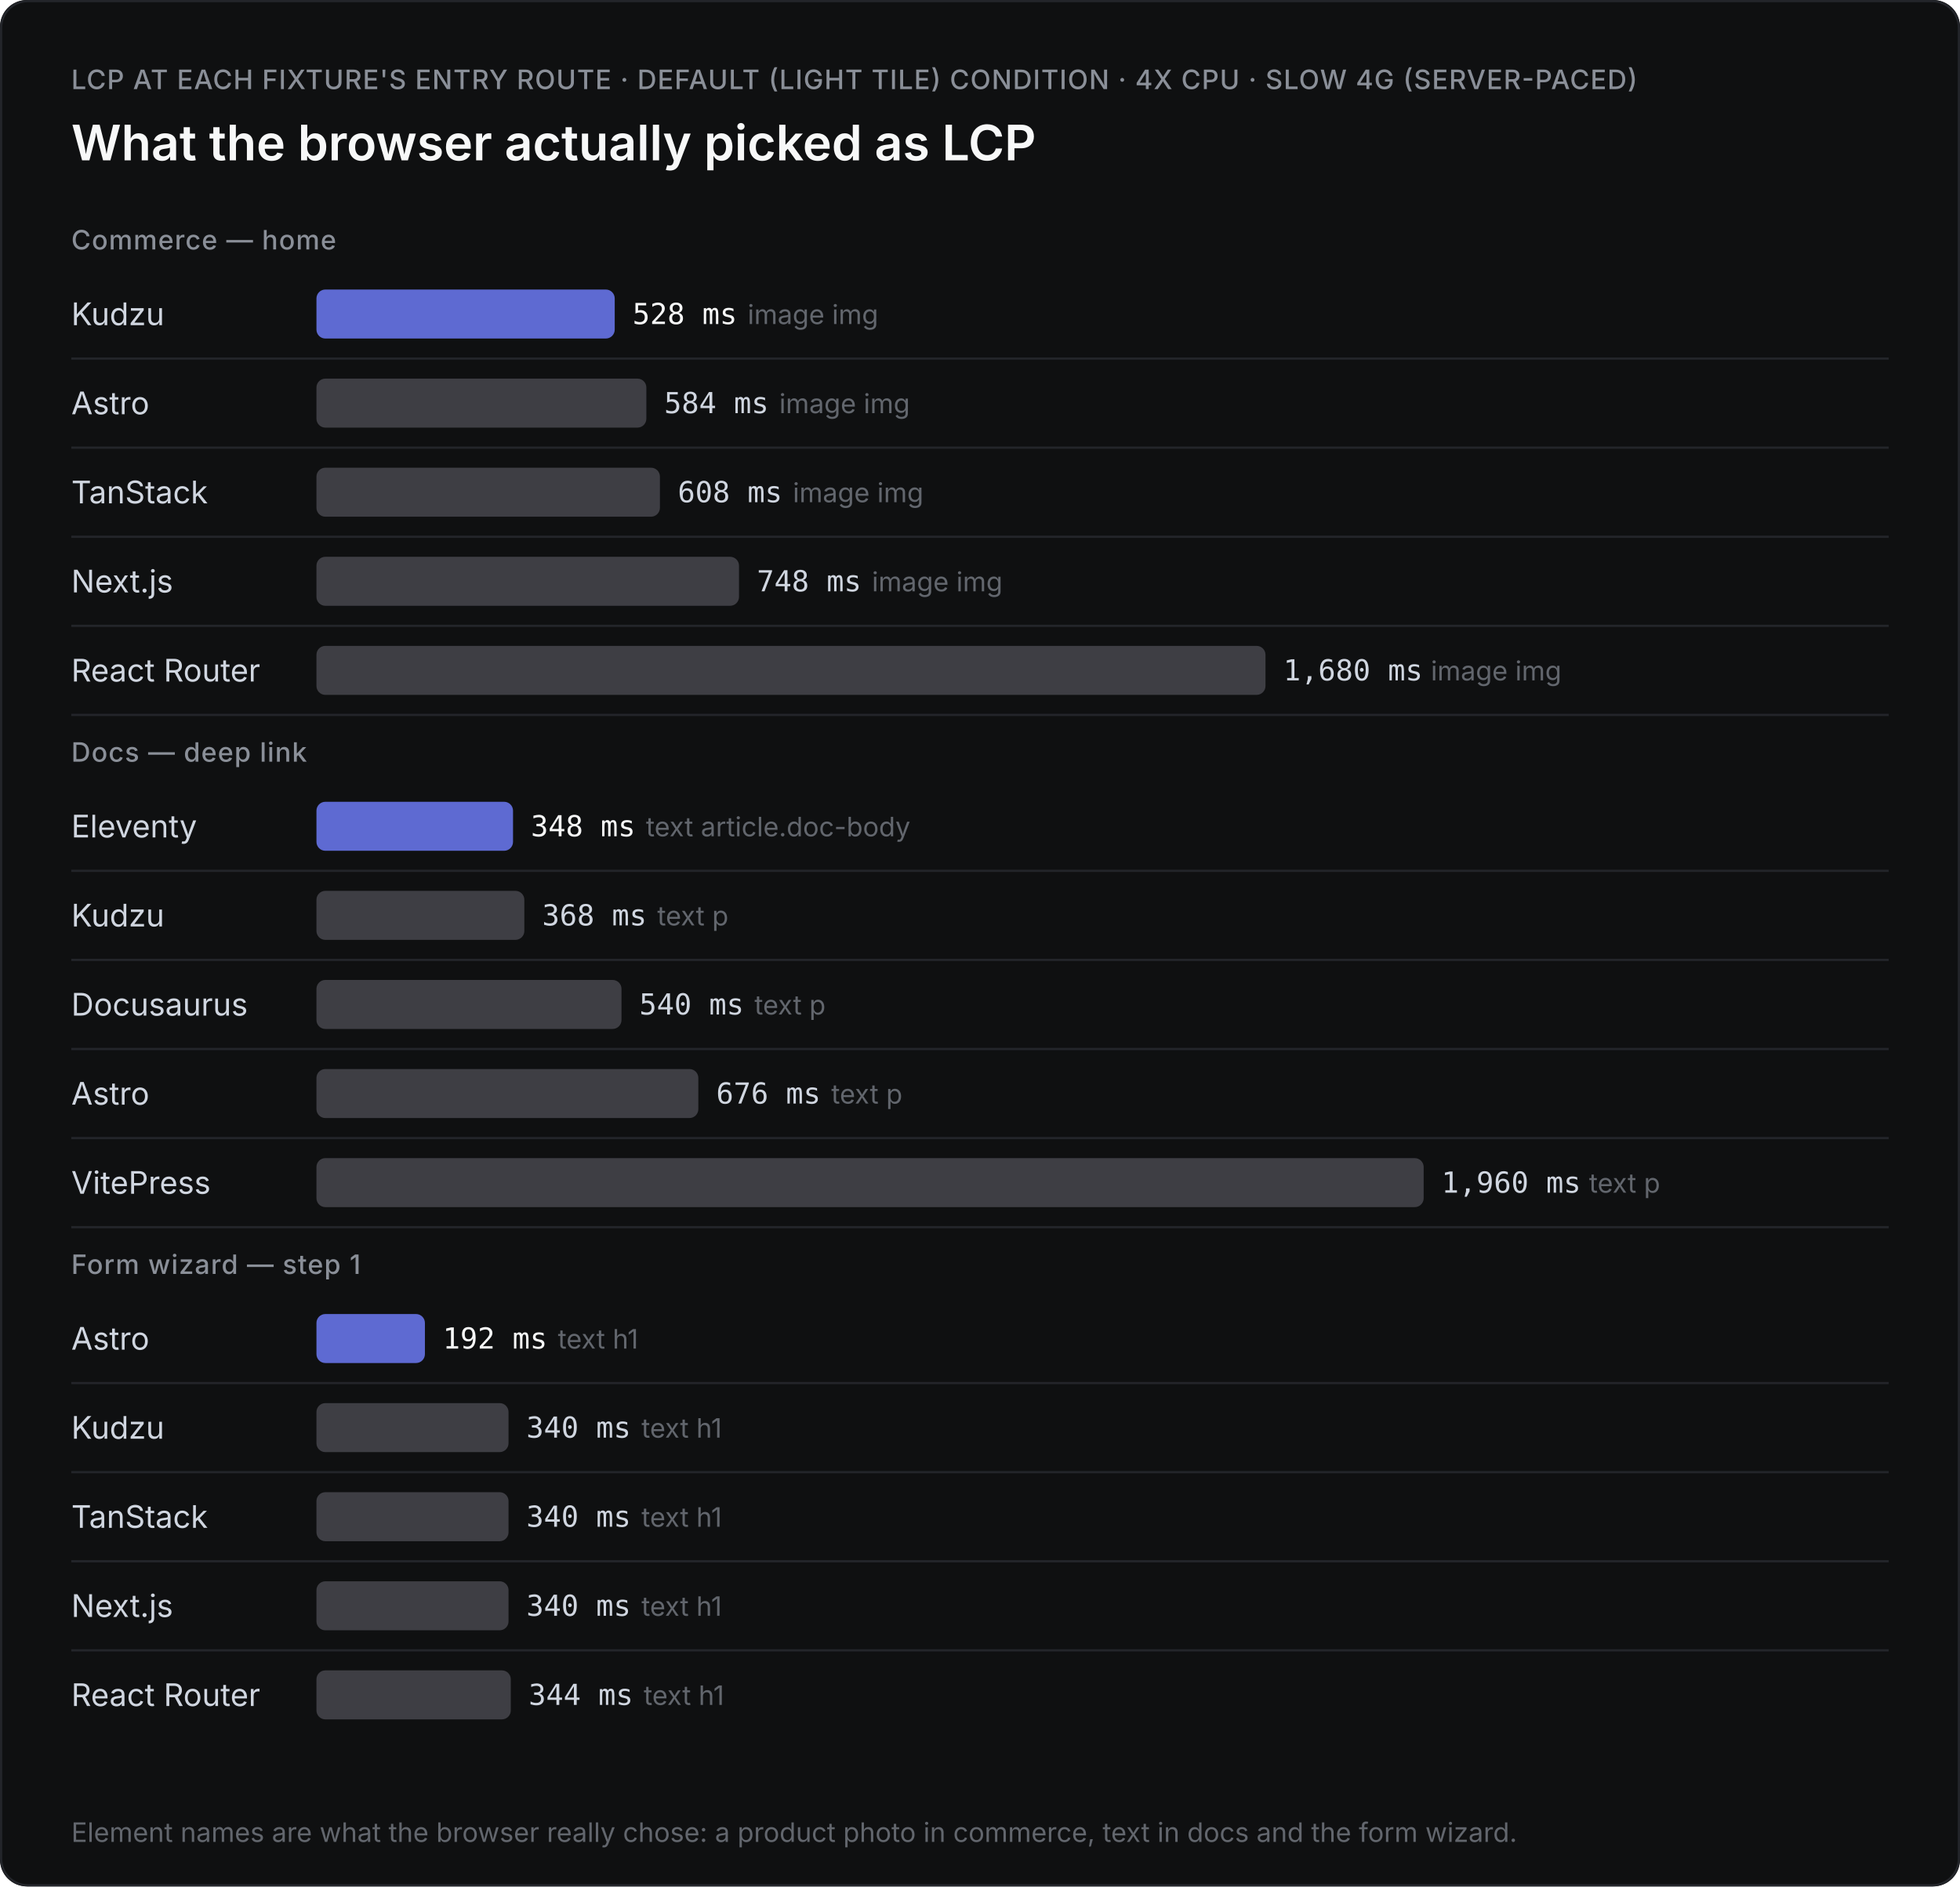
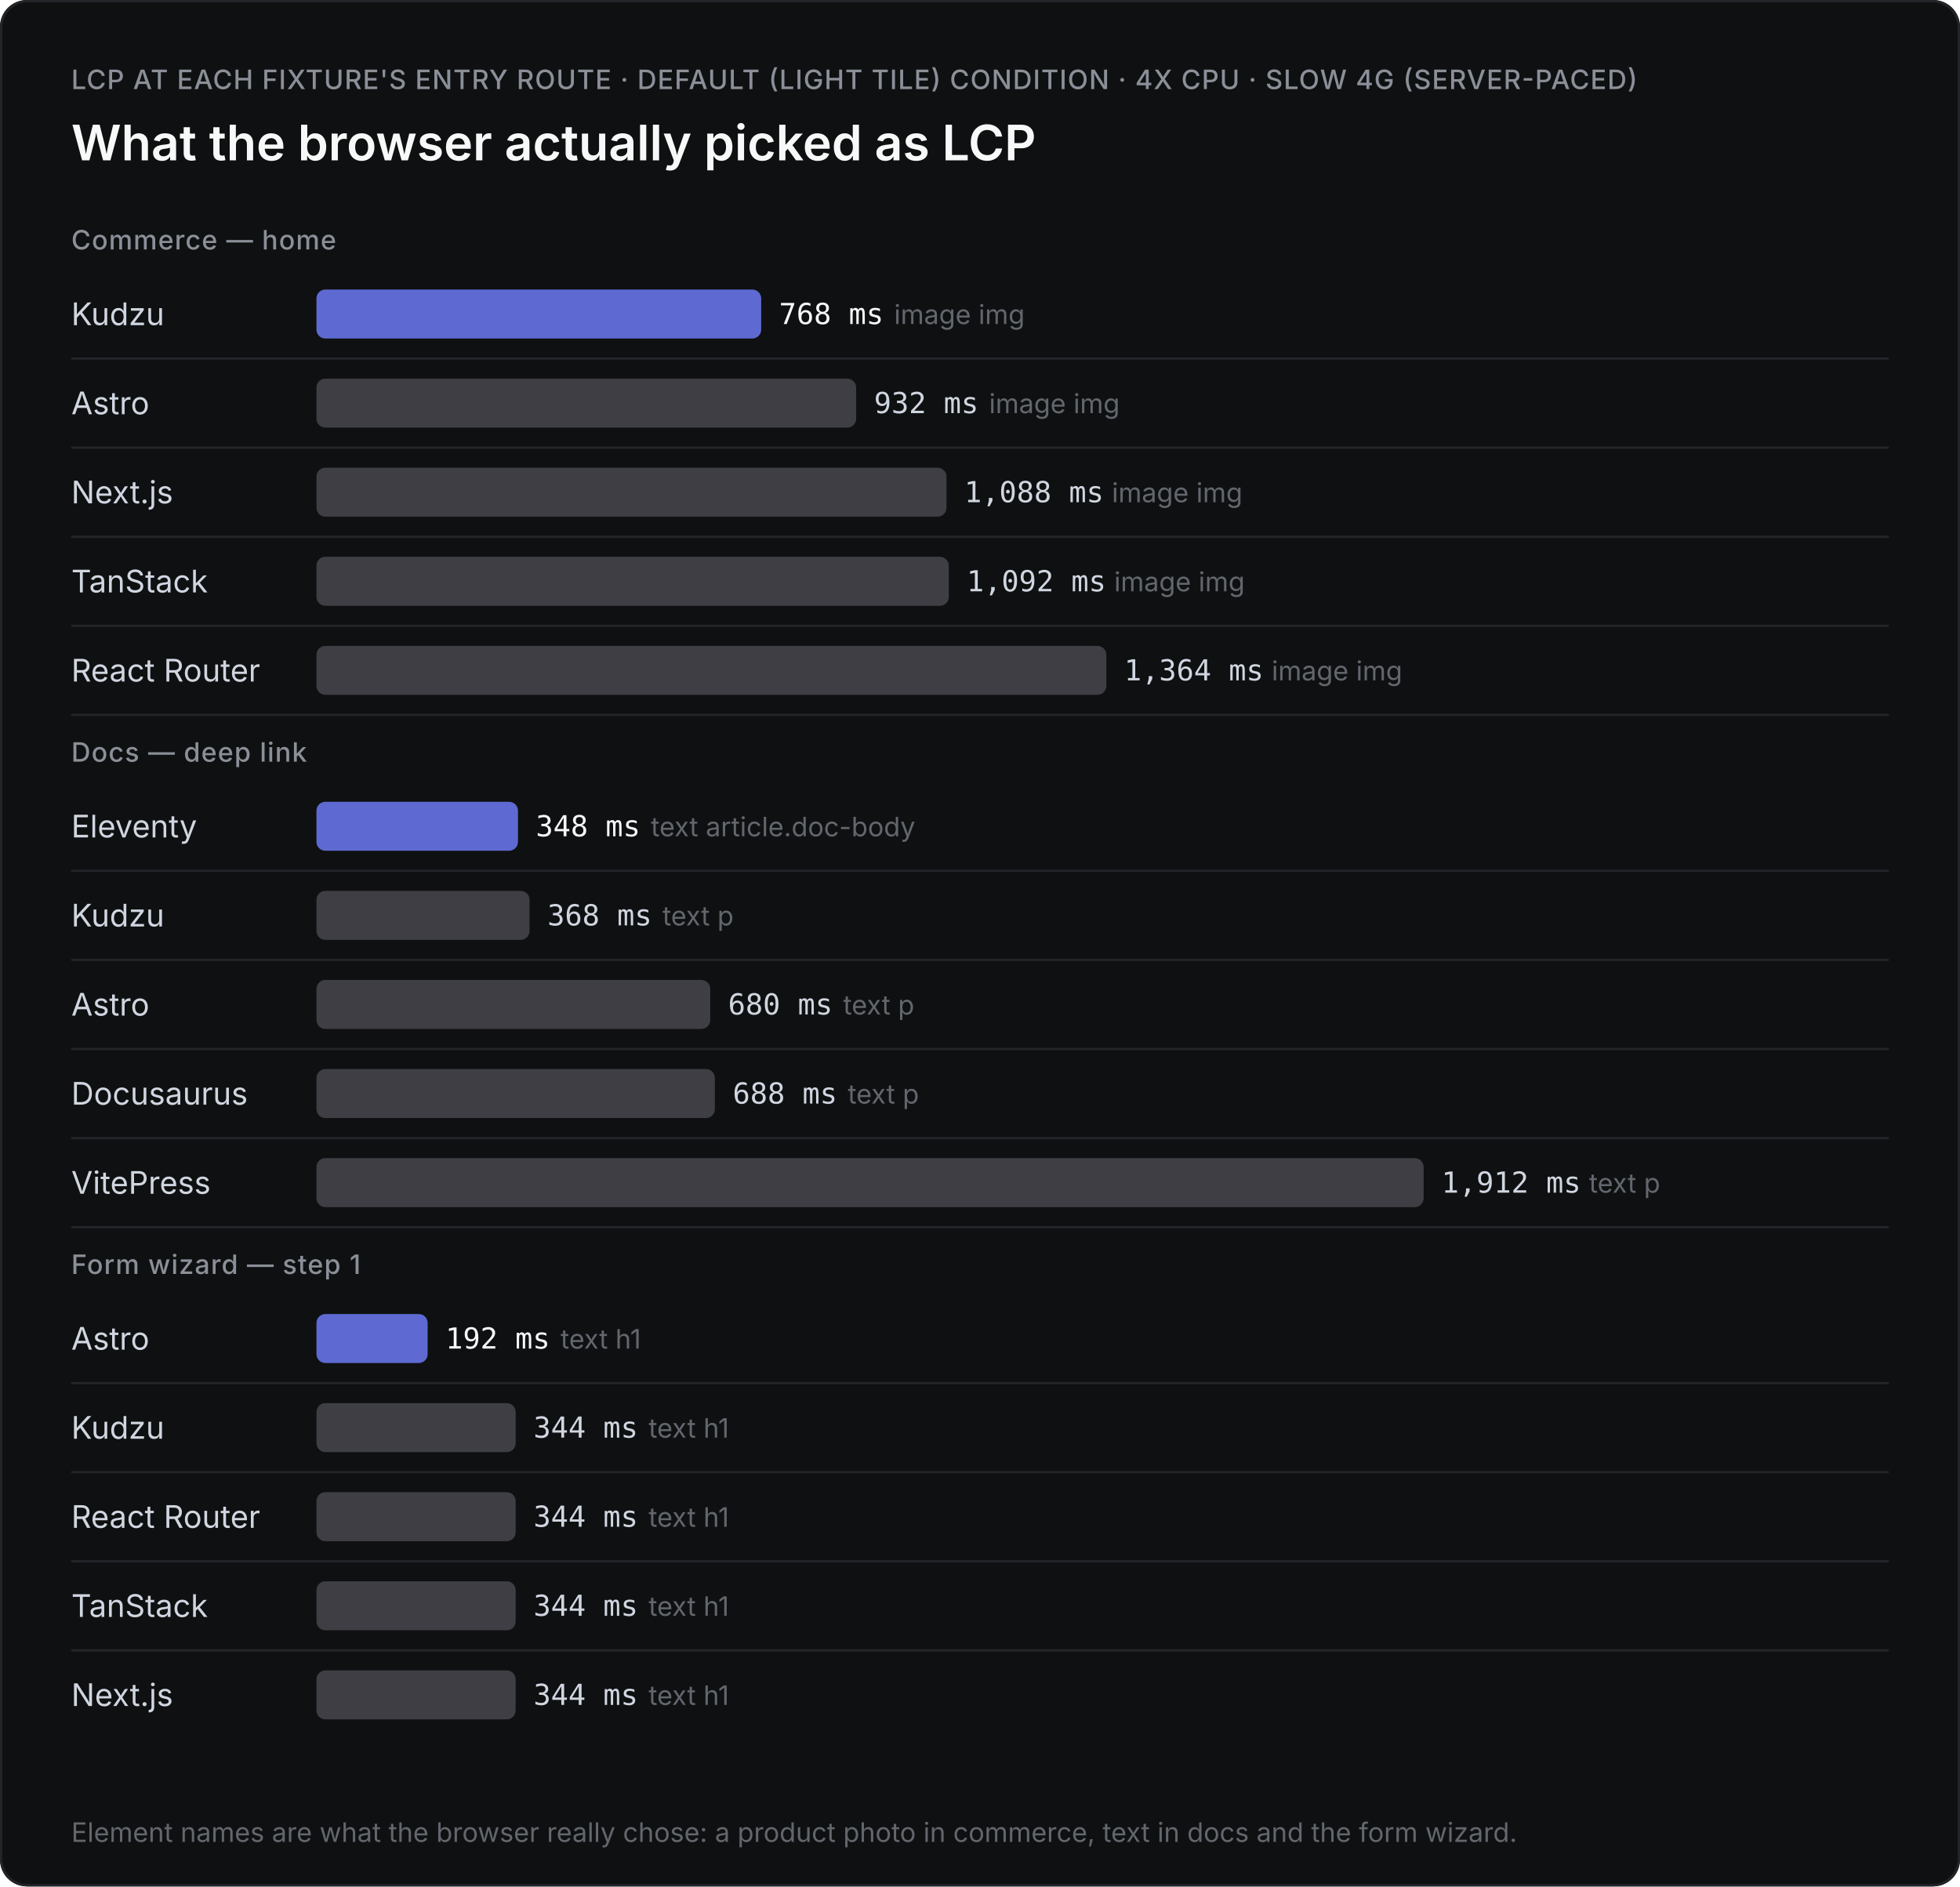
<svg xmlns="http://www.w3.org/2000/svg" width="880" height="847" viewBox="0 0 880 847" role="img" aria-label="What the browser actually picked as LCP">
  <rect x="0" y="0" width="880" height="847" rx="12" fill="#010102" />
  <rect x="0.5" y="0.5" width="879" height="846" rx="12" fill="#0f1011" stroke="#23252a" stroke-width="1" />
  <text x="32" y="40" font-family="-apple-system, BlinkMacSystemFont, 'SF Pro Display', 'Segoe UI', Inter, Roboto, sans-serif" font-size="12" font-weight="500" fill="#8a8f98" letter-spacing="0.4">LCP AT EACH FIXTURE'S ENTRY ROUTE · DEFAULT (LIGHT TILE) CONDITION · 4X CPU · SLOW 4G (SERVER-PACED)</text>
  <text x="32" y="72" font-family="-apple-system, BlinkMacSystemFont, 'SF Pro Display', 'Segoe UI', Inter, Roboto, sans-serif" font-size="22" font-weight="600" fill="#f7f8f8">What the browser actually picked as LCP</text>
  <text x="32" y="112" font-family="-apple-system, BlinkMacSystemFont, 'SF Pro Display', 'Segoe UI', Inter, Roboto, sans-serif" font-size="12" font-weight="500" fill="#8a8f98" letter-spacing="0.4">Commerce — home</text>
  <text x="32" y="146" font-family="-apple-system, BlinkMacSystemFont, 'SF Pro Display', 'Segoe UI', Inter, Roboto, sans-serif" font-size="14" font-weight="400" fill="#d0d6e0">Kudzu</text>
-   <rect x="142.08" y="130" width="133.92" height="22" rx="4" fill="#5e6ad2" />
-   <text x="283.998" y="145.5" font-family="ui-monospace, SFMono-Regular, 'SF Mono', Menlo, monospace" font-size="13" font-weight="400" fill="#f7f8f8">528 ms</text>
-   <text x="335.678" y="145.5" font-family="-apple-system, BlinkMacSystemFont, 'SF Pro Display', 'Segoe UI', Inter, Roboto, sans-serif" font-size="12" font-weight="400" fill="#62666d">image img</text>
+   <rect x="142.08" y="130" width="199.68" height="22" rx="4" fill="#5e6ad2" />
+   <text x="349.76" y="145.5" font-family="ui-monospace, SFMono-Regular, 'SF Mono', Menlo, monospace" font-size="13" font-weight="400" fill="#f7f8f8">768 ms</text>
+   <text x="401.44" y="145.5" font-family="-apple-system, BlinkMacSystemFont, 'SF Pro Display', 'Segoe UI', Inter, Roboto, sans-serif" font-size="12" font-weight="400" fill="#62666d">image img</text>
  <line x1="32" y1="161" x2="848" y2="161" stroke="#23252a" stroke-width="1" />
  <text x="32" y="186" font-family="-apple-system, BlinkMacSystemFont, 'SF Pro Display', 'Segoe UI', Inter, Roboto, sans-serif" font-size="14" font-weight="400" fill="#d0d6e0">Astro</text>
-   <rect x="142.08" y="170" width="148.12" height="22" rx="4" fill="#3e3e44" />
-   <text x="298.201" y="185.5" font-family="ui-monospace, SFMono-Regular, 'SF Mono', Menlo, monospace" font-size="13" font-weight="400" fill="#d0d6e0">584 ms</text>
-   <text x="349.881" y="185.5" font-family="-apple-system, BlinkMacSystemFont, 'SF Pro Display', 'Segoe UI', Inter, Roboto, sans-serif" font-size="12" font-weight="400" fill="#62666d">image img</text>
+   <rect x="142.08" y="170" width="242.32" height="22" rx="4" fill="#3e3e44" />
+   <text x="392.4" y="185.5" font-family="ui-monospace, SFMono-Regular, 'SF Mono', Menlo, monospace" font-size="13" font-weight="400" fill="#d0d6e0">932 ms</text>
+   <text x="444.08" y="185.5" font-family="-apple-system, BlinkMacSystemFont, 'SF Pro Display', 'Segoe UI', Inter, Roboto, sans-serif" font-size="12" font-weight="400" fill="#62666d">image img</text>
  <line x1="32" y1="201" x2="848" y2="201" stroke="#23252a" stroke-width="1" />
-   <text x="32" y="226" font-family="-apple-system, BlinkMacSystemFont, 'SF Pro Display', 'Segoe UI', Inter, Roboto, sans-serif" font-size="14" font-weight="400" fill="#d0d6e0">TanStack</text>
-   <rect x="142.08" y="210" width="154.21" height="22" rx="4" fill="#3e3e44" />
-   <text x="304.289" y="225.5" font-family="ui-monospace, SFMono-Regular, 'SF Mono', Menlo, monospace" font-size="13" font-weight="400" fill="#d0d6e0">608 ms</text>
-   <text x="355.969" y="225.5" font-family="-apple-system, BlinkMacSystemFont, 'SF Pro Display', 'Segoe UI', Inter, Roboto, sans-serif" font-size="12" font-weight="400" fill="#62666d">image img</text>
+   <text x="32" y="226" font-family="-apple-system, BlinkMacSystemFont, 'SF Pro Display', 'Segoe UI', Inter, Roboto, sans-serif" font-size="14" font-weight="400" fill="#d0d6e0">Next.js</text>
+   <rect x="142.08" y="210" width="282.88" height="22" rx="4" fill="#3e3e44" />
+   <text x="432.96" y="225.5" font-family="ui-monospace, SFMono-Regular, 'SF Mono', Menlo, monospace" font-size="13" font-weight="400" fill="#d0d6e0">1,088 ms</text>
+   <text x="499.2" y="225.5" font-family="-apple-system, BlinkMacSystemFont, 'SF Pro Display', 'Segoe UI', Inter, Roboto, sans-serif" font-size="12" font-weight="400" fill="#62666d">image img</text>
  <line x1="32" y1="241" x2="848" y2="241" stroke="#23252a" stroke-width="1" />
-   <text x="32" y="266" font-family="-apple-system, BlinkMacSystemFont, 'SF Pro Display', 'Segoe UI', Inter, Roboto, sans-serif" font-size="14" font-weight="400" fill="#d0d6e0">Next.js</text>
-   <rect x="142.08" y="250" width="189.72" height="22" rx="4" fill="#3e3e44" />
-   <text x="339.797" y="265.5" font-family="ui-monospace, SFMono-Regular, 'SF Mono', Menlo, monospace" font-size="13" font-weight="400" fill="#d0d6e0">748 ms</text>
-   <text x="391.477" y="265.5" font-family="-apple-system, BlinkMacSystemFont, 'SF Pro Display', 'Segoe UI', Inter, Roboto, sans-serif" font-size="12" font-weight="400" fill="#62666d">image img</text>
+   <text x="32" y="266" font-family="-apple-system, BlinkMacSystemFont, 'SF Pro Display', 'Segoe UI', Inter, Roboto, sans-serif" font-size="14" font-weight="400" fill="#d0d6e0">TanStack</text>
+   <rect x="142.08" y="250" width="283.92" height="22" rx="4" fill="#3e3e44" />
+   <text x="434" y="265.5" font-family="ui-monospace, SFMono-Regular, 'SF Mono', Menlo, monospace" font-size="13" font-weight="400" fill="#d0d6e0">1,092 ms</text>
+   <text x="500.24" y="265.5" font-family="-apple-system, BlinkMacSystemFont, 'SF Pro Display', 'Segoe UI', Inter, Roboto, sans-serif" font-size="12" font-weight="400" fill="#62666d">image img</text>
  <line x1="32" y1="281" x2="848" y2="281" stroke="#23252a" stroke-width="1" />
  <text x="32" y="306" font-family="-apple-system, BlinkMacSystemFont, 'SF Pro Display', 'Segoe UI', Inter, Roboto, sans-serif" font-size="14" font-weight="400" fill="#d0d6e0">React Router</text>
-   <rect x="142.08" y="290" width="426.1" height="22" rx="4" fill="#3e3e44" />
-   <text x="576.183" y="305.5" font-family="ui-monospace, SFMono-Regular, 'SF Mono', Menlo, monospace" font-size="13" font-weight="400" fill="#d0d6e0">1,680 ms</text>
-   <text x="642.423" y="305.5" font-family="-apple-system, BlinkMacSystemFont, 'SF Pro Display', 'Segoe UI', Inter, Roboto, sans-serif" font-size="12" font-weight="400" fill="#62666d">image img</text>
+   <rect x="142.08" y="290" width="354.64" height="22" rx="4" fill="#3e3e44" />
+   <text x="504.72" y="305.5" font-family="ui-monospace, SFMono-Regular, 'SF Mono', Menlo, monospace" font-size="13" font-weight="400" fill="#d0d6e0">1,364 ms</text>
+   <text x="570.96" y="305.5" font-family="-apple-system, BlinkMacSystemFont, 'SF Pro Display', 'Segoe UI', Inter, Roboto, sans-serif" font-size="12" font-weight="400" fill="#62666d">image img</text>
  <line x1="32" y1="321" x2="848" y2="321" stroke="#23252a" stroke-width="1" />
  <text x="32" y="342" font-family="-apple-system, BlinkMacSystemFont, 'SF Pro Display', 'Segoe UI', Inter, Roboto, sans-serif" font-size="12" font-weight="500" fill="#8a8f98" letter-spacing="0.4">Docs — deep link</text>
  <text x="32" y="376" font-family="-apple-system, BlinkMacSystemFont, 'SF Pro Display', 'Segoe UI', Inter, Roboto, sans-serif" font-size="14" font-weight="400" fill="#d0d6e0">Eleventy</text>
-   <rect x="142.08" y="360" width="88.26" height="22" rx="4" fill="#5e6ad2" />
-   <text x="238.344" y="375.5" font-family="ui-monospace, SFMono-Regular, 'SF Mono', Menlo, monospace" font-size="13" font-weight="400" fill="#f7f8f8">348 ms</text>
-   <text x="290.024" y="375.5" font-family="-apple-system, BlinkMacSystemFont, 'SF Pro Display', 'Segoe UI', Inter, Roboto, sans-serif" font-size="12" font-weight="400" fill="#62666d">text article.doc-body</text>
+   <rect x="142.08" y="360" width="90.48" height="22" rx="4" fill="#5e6ad2" />
+   <text x="240.56" y="375.5" font-family="ui-monospace, SFMono-Regular, 'SF Mono', Menlo, monospace" font-size="13" font-weight="400" fill="#f7f8f8">348 ms</text>
+   <text x="292.24" y="375.5" font-family="-apple-system, BlinkMacSystemFont, 'SF Pro Display', 'Segoe UI', Inter, Roboto, sans-serif" font-size="12" font-weight="400" fill="#62666d">text article.doc-body</text>
  <line x1="32" y1="391" x2="848" y2="391" stroke="#23252a" stroke-width="1" />
  <text x="32" y="416" font-family="-apple-system, BlinkMacSystemFont, 'SF Pro Display', 'Segoe UI', Inter, Roboto, sans-serif" font-size="14" font-weight="400" fill="#d0d6e0">Kudzu</text>
-   <rect x="142.08" y="400" width="93.34" height="22" rx="4" fill="#3e3e44" />
-   <text x="243.417" y="415.5" font-family="ui-monospace, SFMono-Regular, 'SF Mono', Menlo, monospace" font-size="13" font-weight="400" fill="#d0d6e0">368 ms</text>
-   <text x="295.097" y="415.5" font-family="-apple-system, BlinkMacSystemFont, 'SF Pro Display', 'Segoe UI', Inter, Roboto, sans-serif" font-size="12" font-weight="400" fill="#62666d">text p</text>
+   <rect x="142.08" y="400" width="95.68" height="22" rx="4" fill="#3e3e44" />
+   <text x="245.76" y="415.5" font-family="ui-monospace, SFMono-Regular, 'SF Mono', Menlo, monospace" font-size="13" font-weight="400" fill="#d0d6e0">368 ms</text>
+   <text x="297.44" y="415.5" font-family="-apple-system, BlinkMacSystemFont, 'SF Pro Display', 'Segoe UI', Inter, Roboto, sans-serif" font-size="12" font-weight="400" fill="#62666d">text p</text>
  <line x1="32" y1="431" x2="848" y2="431" stroke="#23252a" stroke-width="1" />
-   <text x="32" y="456" font-family="-apple-system, BlinkMacSystemFont, 'SF Pro Display', 'Segoe UI', Inter, Roboto, sans-serif" font-size="14" font-weight="400" fill="#d0d6e0">Docusaurus</text>
-   <rect x="142.08" y="440" width="136.96" height="22" rx="4" fill="#3e3e44" />
-   <text x="287.042" y="455.5" font-family="ui-monospace, SFMono-Regular, 'SF Mono', Menlo, monospace" font-size="13" font-weight="400" fill="#d0d6e0">540 ms</text>
-   <text x="338.722" y="455.5" font-family="-apple-system, BlinkMacSystemFont, 'SF Pro Display', 'Segoe UI', Inter, Roboto, sans-serif" font-size="12" font-weight="400" fill="#62666d">text p</text>
+   <text x="32" y="456" font-family="-apple-system, BlinkMacSystemFont, 'SF Pro Display', 'Segoe UI', Inter, Roboto, sans-serif" font-size="14" font-weight="400" fill="#d0d6e0">Astro</text>
+   <rect x="142.08" y="440" width="176.8" height="22" rx="4" fill="#3e3e44" />
+   <text x="326.88" y="455.5" font-family="ui-monospace, SFMono-Regular, 'SF Mono', Menlo, monospace" font-size="13" font-weight="400" fill="#d0d6e0">680 ms</text>
+   <text x="378.56" y="455.5" font-family="-apple-system, BlinkMacSystemFont, 'SF Pro Display', 'Segoe UI', Inter, Roboto, sans-serif" font-size="12" font-weight="400" fill="#62666d">text p</text>
  <line x1="32" y1="471" x2="848" y2="471" stroke="#23252a" stroke-width="1" />
-   <text x="32" y="496" font-family="-apple-system, BlinkMacSystemFont, 'SF Pro Display', 'Segoe UI', Inter, Roboto, sans-serif" font-size="14" font-weight="400" fill="#d0d6e0">Astro</text>
-   <rect x="142.08" y="480" width="171.46" height="22" rx="4" fill="#3e3e44" />
-   <text x="321.536" y="495.5" font-family="ui-monospace, SFMono-Regular, 'SF Mono', Menlo, monospace" font-size="13" font-weight="400" fill="#d0d6e0">676 ms</text>
-   <text x="373.216" y="495.5" font-family="-apple-system, BlinkMacSystemFont, 'SF Pro Display', 'Segoe UI', Inter, Roboto, sans-serif" font-size="12" font-weight="400" fill="#62666d">text p</text>
+   <text x="32" y="496" font-family="-apple-system, BlinkMacSystemFont, 'SF Pro Display', 'Segoe UI', Inter, Roboto, sans-serif" font-size="14" font-weight="400" fill="#d0d6e0">Docusaurus</text>
+   <rect x="142.08" y="480" width="178.88" height="22" rx="4" fill="#3e3e44" />
+   <text x="328.96" y="495.5" font-family="ui-monospace, SFMono-Regular, 'SF Mono', Menlo, monospace" font-size="13" font-weight="400" fill="#d0d6e0">688 ms</text>
+   <text x="380.64" y="495.5" font-family="-apple-system, BlinkMacSystemFont, 'SF Pro Display', 'Segoe UI', Inter, Roboto, sans-serif" font-size="12" font-weight="400" fill="#62666d">text p</text>
  <line x1="32" y1="511" x2="848" y2="511" stroke="#23252a" stroke-width="1" />
  <text x="32" y="536" font-family="-apple-system, BlinkMacSystemFont, 'SF Pro Display', 'Segoe UI', Inter, Roboto, sans-serif" font-size="14" font-weight="400" fill="#d0d6e0">VitePress</text>
  <rect x="142.08" y="520" width="497.12" height="22" rx="4" fill="#3e3e44" />
-   <text x="647.2" y="535.5" font-family="ui-monospace, SFMono-Regular, 'SF Mono', Menlo, monospace" font-size="13" font-weight="400" fill="#d0d6e0">1,960 ms</text>
+   <text x="647.2" y="535.5" font-family="ui-monospace, SFMono-Regular, 'SF Mono', Menlo, monospace" font-size="13" font-weight="400" fill="#d0d6e0">1,912 ms</text>
  <text x="713.44" y="535.5" font-family="-apple-system, BlinkMacSystemFont, 'SF Pro Display', 'Segoe UI', Inter, Roboto, sans-serif" font-size="12" font-weight="400" fill="#62666d">text p</text>
  <line x1="32" y1="551" x2="848" y2="551" stroke="#23252a" stroke-width="1" />
  <text x="32" y="572" font-family="-apple-system, BlinkMacSystemFont, 'SF Pro Display', 'Segoe UI', Inter, Roboto, sans-serif" font-size="12" font-weight="500" fill="#8a8f98" letter-spacing="0.4">Form wizard — step 1</text>
  <text x="32" y="606" font-family="-apple-system, BlinkMacSystemFont, 'SF Pro Display', 'Segoe UI', Inter, Roboto, sans-serif" font-size="14" font-weight="400" fill="#d0d6e0">Astro</text>
-   <rect x="142.08" y="590" width="48.7" height="22" rx="4" fill="#5e6ad2" />
-   <text x="198.777" y="605.5" font-family="ui-monospace, SFMono-Regular, 'SF Mono', Menlo, monospace" font-size="13" font-weight="400" fill="#f7f8f8">192 ms</text>
-   <text x="250.457" y="605.5" font-family="-apple-system, BlinkMacSystemFont, 'SF Pro Display', 'Segoe UI', Inter, Roboto, sans-serif" font-size="12" font-weight="400" fill="#62666d">text h1</text>
+   <rect x="142.08" y="590" width="49.92" height="22" rx="4" fill="#5e6ad2" />
+   <text x="200" y="605.5" font-family="ui-monospace, SFMono-Regular, 'SF Mono', Menlo, monospace" font-size="13" font-weight="400" fill="#f7f8f8">192 ms</text>
+   <text x="251.68" y="605.5" font-family="-apple-system, BlinkMacSystemFont, 'SF Pro Display', 'Segoe UI', Inter, Roboto, sans-serif" font-size="12" font-weight="400" fill="#62666d">text h1</text>
  <line x1="32" y1="621" x2="848" y2="621" stroke="#23252a" stroke-width="1" />
  <text x="32" y="646" font-family="-apple-system, BlinkMacSystemFont, 'SF Pro Display', 'Segoe UI', Inter, Roboto, sans-serif" font-size="14" font-weight="400" fill="#d0d6e0">Kudzu</text>
-   <rect x="142.08" y="630" width="86.24" height="22" rx="4" fill="#3e3e44" />
-   <text x="236.315" y="645.5" font-family="ui-monospace, SFMono-Regular, 'SF Mono', Menlo, monospace" font-size="13" font-weight="400" fill="#d0d6e0">340 ms</text>
-   <text x="287.995" y="645.5" font-family="-apple-system, BlinkMacSystemFont, 'SF Pro Display', 'Segoe UI', Inter, Roboto, sans-serif" font-size="12" font-weight="400" fill="#62666d">text h1</text>
+   <rect x="142.08" y="630" width="89.44" height="22" rx="4" fill="#3e3e44" />
+   <text x="239.52" y="645.5" font-family="ui-monospace, SFMono-Regular, 'SF Mono', Menlo, monospace" font-size="13" font-weight="400" fill="#d0d6e0">344 ms</text>
+   <text x="291.2" y="645.5" font-family="-apple-system, BlinkMacSystemFont, 'SF Pro Display', 'Segoe UI', Inter, Roboto, sans-serif" font-size="12" font-weight="400" fill="#62666d">text h1</text>
  <line x1="32" y1="661" x2="848" y2="661" stroke="#23252a" stroke-width="1" />
-   <text x="32" y="686" font-family="-apple-system, BlinkMacSystemFont, 'SF Pro Display', 'Segoe UI', Inter, Roboto, sans-serif" font-size="14" font-weight="400" fill="#d0d6e0">TanStack</text>
-   <rect x="142.08" y="670" width="86.24" height="22" rx="4" fill="#3e3e44" />
-   <text x="236.315" y="685.5" font-family="ui-monospace, SFMono-Regular, 'SF Mono', Menlo, monospace" font-size="13" font-weight="400" fill="#d0d6e0">340 ms</text>
-   <text x="287.995" y="685.5" font-family="-apple-system, BlinkMacSystemFont, 'SF Pro Display', 'Segoe UI', Inter, Roboto, sans-serif" font-size="12" font-weight="400" fill="#62666d">text h1</text>
+   <text x="32" y="686" font-family="-apple-system, BlinkMacSystemFont, 'SF Pro Display', 'Segoe UI', Inter, Roboto, sans-serif" font-size="14" font-weight="400" fill="#d0d6e0">React Router</text>
+   <rect x="142.08" y="670" width="89.44" height="22" rx="4" fill="#3e3e44" />
+   <text x="239.52" y="685.5" font-family="ui-monospace, SFMono-Regular, 'SF Mono', Menlo, monospace" font-size="13" font-weight="400" fill="#d0d6e0">344 ms</text>
+   <text x="291.2" y="685.5" font-family="-apple-system, BlinkMacSystemFont, 'SF Pro Display', 'Segoe UI', Inter, Roboto, sans-serif" font-size="12" font-weight="400" fill="#62666d">text h1</text>
  <line x1="32" y1="701" x2="848" y2="701" stroke="#23252a" stroke-width="1" />
-   <text x="32" y="726" font-family="-apple-system, BlinkMacSystemFont, 'SF Pro Display', 'Segoe UI', Inter, Roboto, sans-serif" font-size="14" font-weight="400" fill="#d0d6e0">Next.js</text>
-   <rect x="142.08" y="710" width="86.24" height="22" rx="4" fill="#3e3e44" />
-   <text x="236.315" y="725.5" font-family="ui-monospace, SFMono-Regular, 'SF Mono', Menlo, monospace" font-size="13" font-weight="400" fill="#d0d6e0">340 ms</text>
-   <text x="287.995" y="725.5" font-family="-apple-system, BlinkMacSystemFont, 'SF Pro Display', 'Segoe UI', Inter, Roboto, sans-serif" font-size="12" font-weight="400" fill="#62666d">text h1</text>
+   <text x="32" y="726" font-family="-apple-system, BlinkMacSystemFont, 'SF Pro Display', 'Segoe UI', Inter, Roboto, sans-serif" font-size="14" font-weight="400" fill="#d0d6e0">TanStack</text>
+   <rect x="142.08" y="710" width="89.44" height="22" rx="4" fill="#3e3e44" />
+   <text x="239.52" y="725.5" font-family="ui-monospace, SFMono-Regular, 'SF Mono', Menlo, monospace" font-size="13" font-weight="400" fill="#d0d6e0">344 ms</text>
+   <text x="291.2" y="725.5" font-family="-apple-system, BlinkMacSystemFont, 'SF Pro Display', 'Segoe UI', Inter, Roboto, sans-serif" font-size="12" font-weight="400" fill="#62666d">text h1</text>
  <line x1="32" y1="741" x2="848" y2="741" stroke="#23252a" stroke-width="1" />
-   <text x="32" y="766" font-family="-apple-system, BlinkMacSystemFont, 'SF Pro Display', 'Segoe UI', Inter, Roboto, sans-serif" font-size="14" font-weight="400" fill="#d0d6e0">React Router</text>
-   <rect x="142.08" y="750" width="87.25" height="22" rx="4" fill="#3e3e44" />
-   <text x="237.33" y="765.5" font-family="ui-monospace, SFMono-Regular, 'SF Mono', Menlo, monospace" font-size="13" font-weight="400" fill="#d0d6e0">344 ms</text>
-   <text x="289.01" y="765.5" font-family="-apple-system, BlinkMacSystemFont, 'SF Pro Display', 'Segoe UI', Inter, Roboto, sans-serif" font-size="12" font-weight="400" fill="#62666d">text h1</text>
+   <text x="32" y="766" font-family="-apple-system, BlinkMacSystemFont, 'SF Pro Display', 'Segoe UI', Inter, Roboto, sans-serif" font-size="14" font-weight="400" fill="#d0d6e0">Next.js</text>
+   <rect x="142.08" y="750" width="89.44" height="22" rx="4" fill="#3e3e44" />
+   <text x="239.52" y="765.5" font-family="ui-monospace, SFMono-Regular, 'SF Mono', Menlo, monospace" font-size="13" font-weight="400" fill="#d0d6e0">344 ms</text>
+   <text x="291.2" y="765.5" font-family="-apple-system, BlinkMacSystemFont, 'SF Pro Display', 'Segoe UI', Inter, Roboto, sans-serif" font-size="12" font-weight="400" fill="#62666d">text h1</text>
  <text x="32" y="827" font-family="-apple-system, BlinkMacSystemFont, 'SF Pro Display', 'Segoe UI', Inter, Roboto, sans-serif" font-size="12" font-weight="400" fill="#62666d">Element names are what the browser really chose: a product photo in commerce, text in docs and the form wizard.</text>
</svg>
